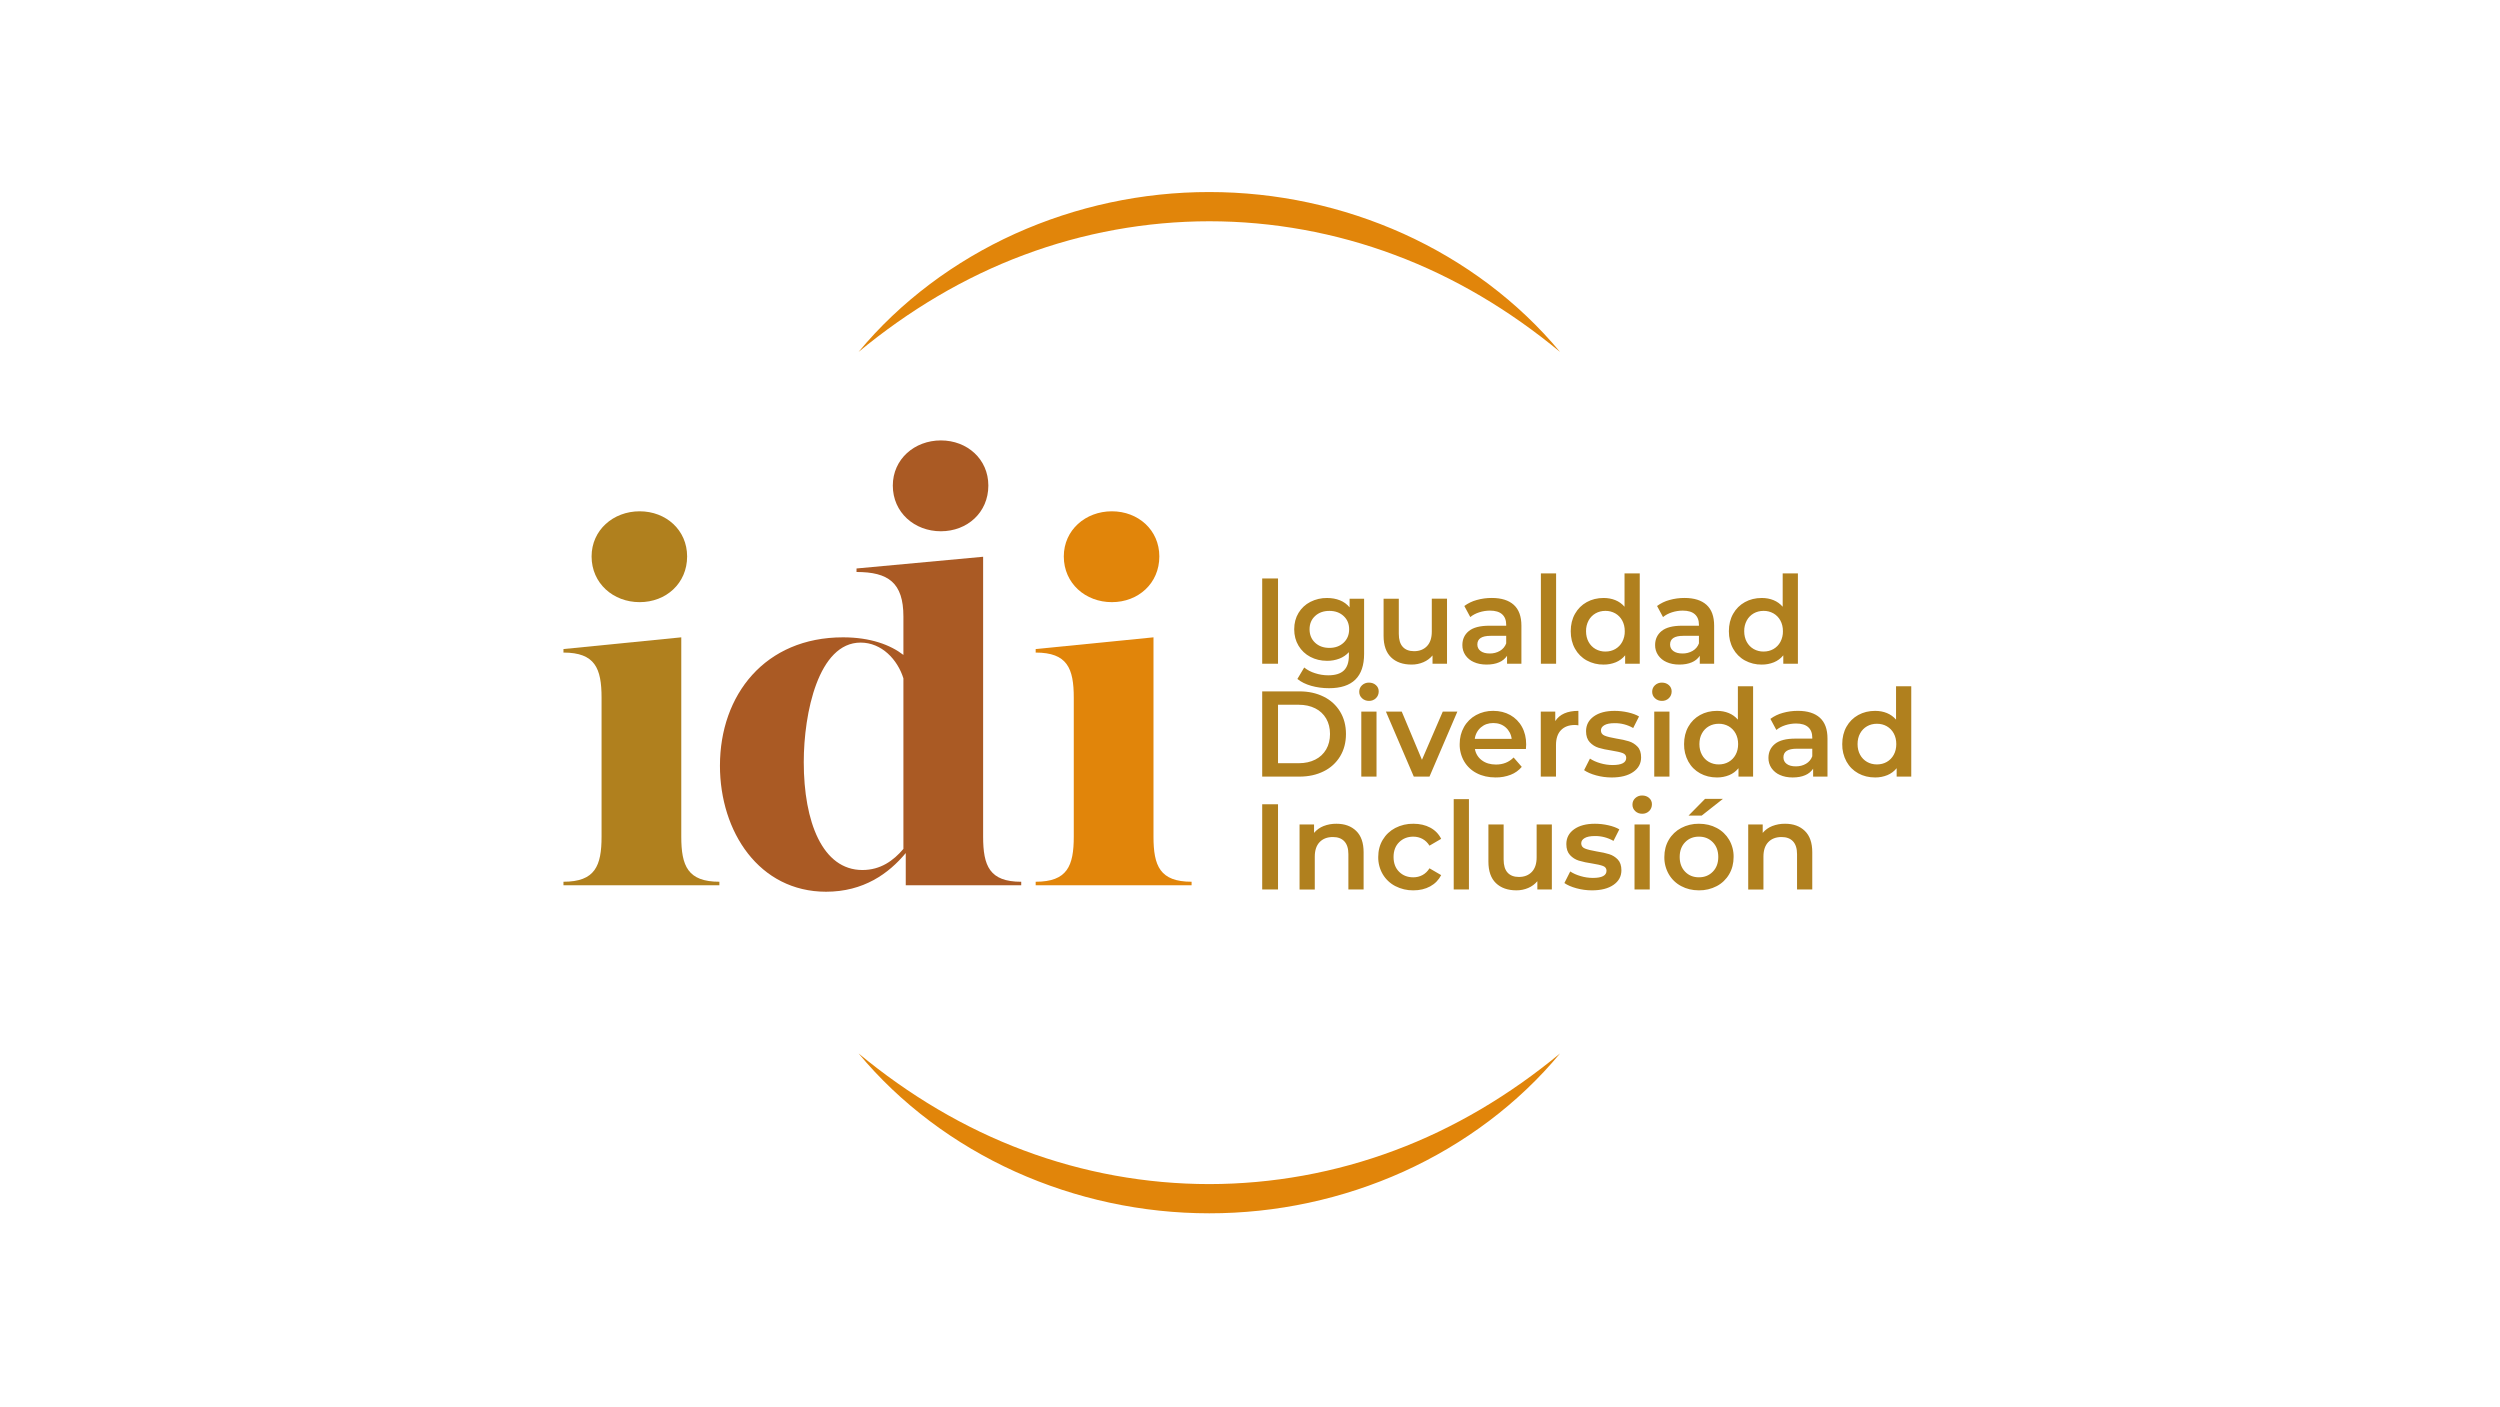
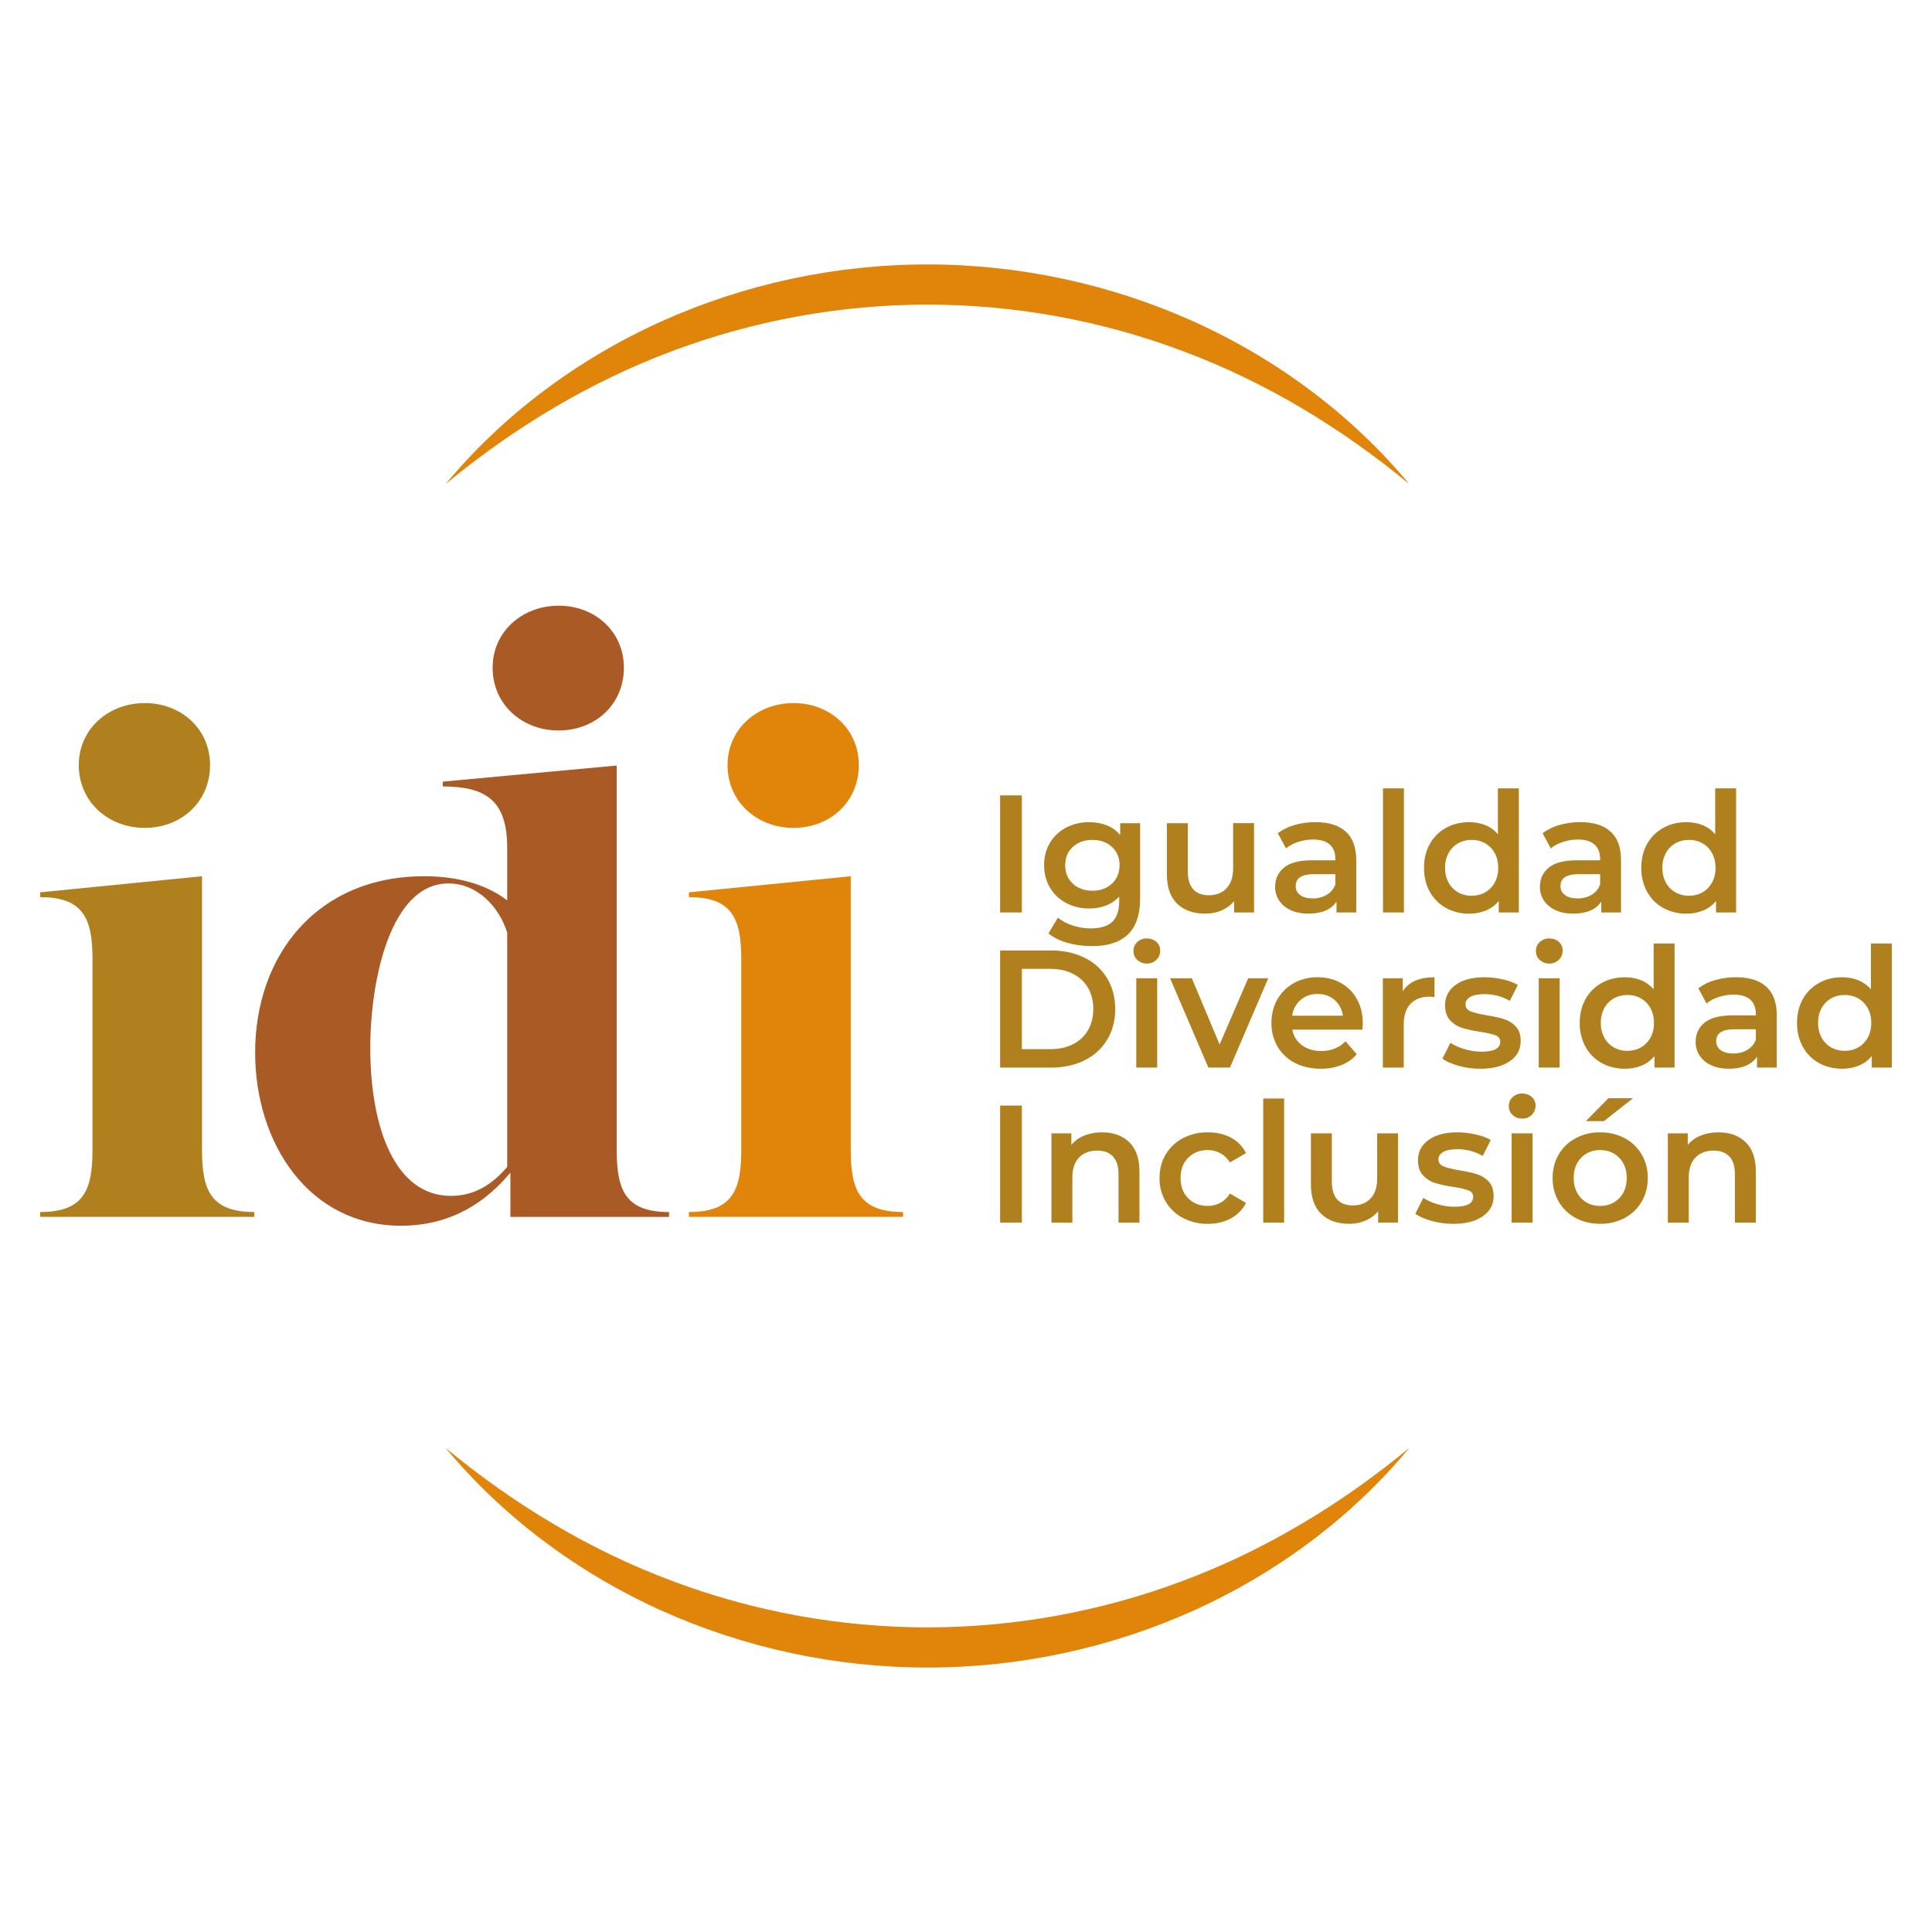
- <svg xmlns="http://www.w3.org/2000/svg" version="1.1" id="Layer_1" x="0" y="0" viewBox="0 0 1920 1080" xml:space="preserve">
-   <style>
+ <svg xmlns="http://www.w3.org/2000/svg" version="1.1" id="Layer_1" x="0" y="0" viewBox="0 0 1080 1080" xml:space="preserve" width="1080" height="1080">
+   <defs id="defs27" />
+   <style id="style2">
    .st0{fill:#b0801e}.st1{fill:#aa5a24}.st2{fill:#e1850a}
  </style>
-   <path class="st0" d="M432.74 677.18c24.31 0 29.26-12.15 29.26-34.66V535.83c0-22.51-4.95-34.66-29.26-34.66v-2.7l90.48-9v153.05c0 22.51 4.95 34.66 29.26 34.66v2.7H432.74v-2.7zm21.6-249.84c0-20.26 16.66-34.66 36.91-34.66 20.26 0 36.46 14.4 36.46 34.66 0 20.71-16.21 35.11-36.46 35.11-20.25.01-36.91-14.4-36.91-35.11z" />
-   <path class="st1" d="M552.92 588.05c0-54.47 34.66-98.58 94.53-98.58 21.16 0 36.46 5.85 46.37 13.51V473.5c0-26.11-11.71-34.21-36.01-34.21v-2.7l97.23-9v214.95c0 22.51 4.95 34.66 29.26 34.66v2.7h-88.68v-24.76c-13.06 15.76-32.41 29.71-61.22 29.71-51.31-.02-81.48-45.94-81.48-96.8zm140.9 63.92v-131c-4.5-14.4-16.66-27.46-32.86-27.46-32.41 0-43.67 54.02-43.67 91.83 0 45.92 14.4 82.83 45.02 82.83 13.96.01 23.86-7.2 31.51-16.2z" />
-   <path class="st2" d="M795.4 677.18c24.31 0 29.26-12.15 29.26-34.66V535.83c0-22.51-4.95-34.66-29.26-34.66v-2.7l90.48-9v153.05c0 22.51 4.95 34.66 29.26 34.66v2.7H795.4v-2.7zM817 427.34c0-20.26 16.66-34.66 36.91-34.66 20.26 0 36.46 14.4 36.46 34.66 0 20.71-16.21 35.11-36.46 35.11-20.25.01-36.91-14.4-36.91-35.11z" />
-   <path class="st0" d="M969.37 444.28h12.15v65.46h-12.15v-65.46zM1047.63 459.81v42.36c0 17.58-8.98 26.37-26.93 26.37-4.8 0-9.35-.61-13.65-1.82-4.3-1.22-7.85-2.98-10.66-5.28l5.24-8.79a24.97 24.97 0 008.27 4.35 32.47 32.47 0 0010.15 1.64c5.48 0 9.5-1.25 12.06-3.74 2.56-2.49 3.83-6.29 3.83-11.41v-2.62a19.3 19.3 0 01-7.3 4.96 25.76 25.76 0 01-9.44 1.68c-4.74 0-9.02-1.01-12.86-3.04a22.79 22.79 0 01-9.07-8.56c-2.21-3.68-3.32-7.88-3.32-12.62s1.11-8.93 3.32-12.58a22.55 22.55 0 019.07-8.46 27.48 27.48 0 0112.86-2.99c3.61 0 6.9.59 9.86 1.78a18.12 18.12 0 017.43 5.42v-6.64h11.14zm-15.75 33.8c2.84-2.65 4.26-6.09 4.26-10.33 0-4.18-1.42-7.58-4.26-10.19-2.84-2.62-6.47-3.93-10.89-3.93-4.49 0-8.15 1.31-10.99 3.93s-4.26 6.02-4.26 10.19c0 4.24 1.42 7.68 4.26 10.33 2.84 2.65 6.5 3.97 10.99 3.97 4.42 0 8.05-1.32 10.89-3.97zM1111.31 459.81v49.93h-11.13v-6.36a18.51 18.51 0 01-7.01 5.19 22.5 22.5 0 01-9.07 1.82c-6.67 0-11.92-1.85-15.76-5.56-3.83-3.71-5.75-9.21-5.75-16.5v-28.52h11.69v26.93c0 4.49 1.01 7.84 3.04 10.05 2.02 2.21 4.91 3.32 8.65 3.32 4.17 0 7.49-1.29 9.96-3.88 2.46-2.59 3.69-6.31 3.69-11.18V459.8h11.69zM1162.6 464.53c3.89 3.52 5.84 8.84 5.84 15.94v29.27h-11.03v-6.08a13.6 13.6 0 01-6.12 5c-2.65 1.15-5.85 1.73-9.58 1.73-3.74 0-7.01-.64-9.82-1.92a15.14 15.14 0 01-6.5-5.33 13.5 13.5 0 01-2.29-7.72c0-4.49 1.67-8.09 5-10.8 3.33-2.71 8.59-4.07 15.76-4.07h12.9v-.75c0-3.49-1.04-6.17-3.13-8.04-2.09-1.87-5.19-2.81-9.3-2.81-2.81 0-5.57.44-8.28 1.31-2.71.87-5 2.09-6.87 3.65l-4.58-8.51a28.5 28.5 0 019.45-4.58 42 42 0 0111.69-1.59c7.33.01 12.96 1.78 16.86 5.3zm-10.66 35.34a10.96 10.96 0 004.82-5.75v-5.8h-12.06c-6.73 0-10.1 2.21-10.1 6.64 0 2.12.84 3.8 2.53 5.05 1.68 1.25 4.02 1.87 7.01 1.87a15 15 0 007.8-2.01zM1183.4 440.36h11.69v69.38h-11.69v-69.38zM1259.33 440.36v69.38h-11.22v-6.45a18.05 18.05 0 01-7.15 5.33 24.26 24.26 0 01-9.4 1.78 26.3 26.3 0 01-12.95-3.18 22.82 22.82 0 01-9.02-9.02c-2.18-3.89-3.27-8.37-3.27-13.42 0-5.05 1.09-9.51 3.27-13.37 2.18-3.86 5.19-6.86 9.02-8.98s8.15-3.18 12.95-3.18c3.3 0 6.33.56 9.07 1.68a18.26 18.26 0 017.01 5.05v-25.62h11.69zm-18.8 58.11a13.9 13.9 0 005.33-5.47 16.72 16.72 0 001.96-8.23c0-3.12-.66-5.86-1.96-8.23a13.9 13.9 0 00-5.33-5.47 15.04 15.04 0 00-7.58-1.92c-2.81 0-5.33.64-7.58 1.92a13.9 13.9 0 00-5.33 5.47 16.72 16.72 0 00-1.96 8.23c0 3.12.66 5.86 1.96 8.23a13.9 13.9 0 005.33 5.47 15.04 15.04 0 007.58 1.92c2.82 0 5.34-.64 7.58-1.92zM1310.62 464.53c3.89 3.52 5.84 8.84 5.84 15.94v29.27h-11.03v-6.08a13.6 13.6 0 01-6.12 5c-2.65 1.15-5.85 1.73-9.58 1.73-3.74 0-7.01-.64-9.82-1.92a15.14 15.14 0 01-6.5-5.33 13.5 13.5 0 01-2.29-7.72c0-4.49 1.67-8.09 5-10.8 3.33-2.71 8.59-4.07 15.76-4.07h12.9v-.75c0-3.49-1.04-6.17-3.13-8.04-2.09-1.87-5.19-2.81-9.3-2.81-2.81 0-5.57.44-8.28 1.31-2.71.87-5 2.09-6.87 3.65l-4.58-8.51a28.5 28.5 0 019.45-4.58 42 42 0 0111.69-1.59c7.33.01 12.96 1.78 16.86 5.3zm-10.66 35.34a10.96 10.96 0 004.82-5.75v-5.8h-12.06c-6.73 0-10.1 2.21-10.1 6.64 0 2.12.84 3.8 2.53 5.05 1.68 1.25 4.02 1.87 7.01 1.87a15 15 0 007.8-2.01zM1380.79 440.36v69.38h-11.22v-6.45a18.05 18.05 0 01-7.15 5.33 24.26 24.26 0 01-9.4 1.78 26.3 26.3 0 01-12.95-3.18 22.82 22.82 0 01-9.02-9.02c-2.18-3.89-3.27-8.37-3.27-13.42 0-5.05 1.09-9.51 3.27-13.37 2.18-3.86 5.19-6.86 9.02-8.98s8.15-3.18 12.95-3.18c3.3 0 6.33.56 9.07 1.68a18.26 18.26 0 017.01 5.05v-25.62h11.69zM1362 498.47a13.9 13.9 0 005.33-5.47 16.72 16.72 0 001.96-8.23c0-3.12-.66-5.86-1.96-8.23a13.9 13.9 0 00-5.33-5.47 15.04 15.04 0 00-7.58-1.92c-2.81 0-5.33.64-7.58 1.92a13.9 13.9 0 00-5.33 5.47 16.72 16.72 0 00-1.96 8.23c0 3.12.66 5.86 1.96 8.23a13.9 13.9 0 005.33 5.47 15.04 15.04 0 007.58 1.92c2.81 0 5.33-.64 7.58-1.92zM969.37 530.98h28.61c6.98 0 13.18 1.36 18.61 4.07a30.06 30.06 0 0112.62 11.5c2.99 4.95 4.49 10.67 4.49 17.16 0 6.48-1.5 12.2-4.49 17.16a30.06 30.06 0 01-12.62 11.5c-5.42 2.71-11.63 4.07-18.61 4.07h-28.61v-65.46zm28.05 55.17c4.8 0 9.02-.92 12.67-2.76a19.77 19.77 0 008.42-7.86c1.96-3.4 2.94-7.34 2.94-11.83s-.98-8.43-2.94-11.83a19.77 19.77 0 00-8.42-7.86c-3.65-1.84-7.87-2.76-12.67-2.76h-15.9v44.88h15.9zM1046.04 536.26a6.58 6.58 0 01-2.15-5c0-1.99.72-3.66 2.15-5a7.5 7.5 0 015.33-2.01c2.12 0 3.89.64 5.33 1.92a6.2 6.2 0 012.15 4.82c0 2.06-.7 3.79-2.1 5.19a7.3 7.3 0 01-5.38 2.1 7.57 7.57 0 01-5.33-2.02zm-.56 10.24h11.69v49.93h-11.69V546.5zM1119.26 546.5l-21.41 49.93h-12.06l-21.41-49.93h12.16l15.52 37.03 15.99-37.03h11.21zM1171.9 575.21h-39.18a13.54 13.54 0 005.38 8.74c2.9 2.15 6.5 3.22 10.8 3.22 5.49 0 10.01-1.81 13.56-5.42l6.26 7.2a21.02 21.02 0 01-8.51 6.07 31 31 0 01-11.59 2.06c-5.49 0-10.32-1.09-14.5-3.27a23.55 23.55 0 01-9.68-9.12 25.7 25.7 0 01-3.41-13.23c0-4.86 1.11-9.24 3.32-13.14a23.52 23.52 0 019.21-9.11 26.9 26.9 0 0113.28-3.27c4.86 0 9.21 1.08 13.05 3.22a22.97 22.97 0 018.98 9.07c2.15 3.9 3.23 8.4 3.23 13.51-.01.82-.07 1.97-.2 3.47zm-34.55-16.6a13.94 13.94 0 00-4.72 8.84h28.33a13.81 13.81 0 00-4.58-8.79c-2.56-2.24-5.74-3.37-9.54-3.37-3.74 0-6.9 1.11-9.49 3.32zM1212.2 545.94v11.13c-1-.19-1.9-.28-2.71-.28-4.55 0-8.1 1.33-10.66 3.97-2.56 2.65-3.83 6.47-3.83 11.46v24.22h-11.69V546.5h11.13v7.29c3.36-5.24 9.28-7.85 17.76-7.85zM1225.85 595.5c-3.87-1.06-6.95-2.4-9.26-4.02l4.49-8.89c2.24 1.5 4.94 2.7 8.09 3.6a33.4 33.4 0 009.3 1.36c6.98 0 10.47-1.84 10.47-5.52 0-1.74-.89-2.96-2.66-3.64-1.78-.69-4.63-1.34-8.56-1.96-4.11-.62-7.47-1.34-10.05-2.15s-4.83-2.23-6.73-4.25c-1.9-2.03-2.85-4.85-2.85-8.46 0-4.74 1.98-8.53 5.94-11.37 3.96-2.84 9.3-4.25 16.04-4.25 3.43 0 6.86.39 10.29 1.17 3.43.78 6.23 1.82 8.42 3.13l-4.49 8.88a27.73 27.73 0 00-14.31-3.74c-3.43 0-6.03.51-7.81 1.54-1.78 1.03-2.66 2.39-2.66 4.07 0 1.87.95 3.2 2.85 3.98 1.9.78 4.85 1.52 8.84 2.2 3.99.62 7.26 1.34 9.82 2.15 2.56.81 4.75 2.18 6.59 4.11 1.84 1.93 2.76 4.68 2.76 8.23 0 4.68-2.03 8.42-6.08 11.22-4.05 2.81-9.57 4.21-16.55 4.21a45.2 45.2 0 01-11.89-1.6zM1271.02 536.26a6.58 6.58 0 01-2.15-5c0-1.99.72-3.66 2.15-5a7.5 7.5 0 015.33-2.01c2.12 0 3.89.64 5.33 1.92a6.2 6.2 0 012.15 4.82c0 2.06-.7 3.79-2.1 5.19a7.3 7.3 0 01-5.38 2.1 7.55 7.55 0 01-5.33-2.02zm-.56 10.24h11.69v49.93h-11.69V546.5zM1346.38 527.05v69.38h-11.22v-6.45a18.05 18.05 0 01-7.15 5.33 24.26 24.26 0 01-9.4 1.78c-4.8 0-9.12-1.06-12.95-3.18s-6.84-5.12-9.02-9.02a27.03 27.03 0 01-3.27-13.42c0-5.05 1.09-9.5 3.27-13.37 2.18-3.86 5.19-6.85 9.02-8.97s8.15-3.18 12.95-3.18c3.3 0 6.33.56 9.07 1.68a18.36 18.36 0 017.01 5.05v-25.62h11.69zm-18.79 58.11a13.9 13.9 0 005.33-5.47c1.31-2.37 1.96-5.11 1.96-8.23s-.66-5.86-1.96-8.23a13.9 13.9 0 00-5.33-5.47 15.03 15.03 0 00-7.58-1.91c-2.81 0-5.33.64-7.58 1.91a13.9 13.9 0 00-5.33 5.47c-1.31 2.37-1.96 5.11-1.96 8.23s.66 5.86 1.96 8.23a13.9 13.9 0 005.33 5.47 15.04 15.04 0 007.58 1.92c2.81 0 5.33-.64 7.58-1.92zM1397.67 551.22c3.89 3.53 5.84 8.84 5.84 15.94v29.27h-11.03v-6.07a13.6 13.6 0 01-6.12 5c-2.65 1.15-5.85 1.73-9.58 1.73-3.74 0-7.01-.64-9.82-1.92a15.14 15.14 0 01-6.5-5.33 13.5 13.5 0 01-2.29-7.72c0-4.49 1.67-8.09 5-10.8 3.33-2.71 8.59-4.07 15.76-4.07h12.9v-.75c0-3.49-1.04-6.17-3.13-8.04-2.09-1.87-5.19-2.81-9.3-2.81-2.81 0-5.57.44-8.28 1.31-2.71.87-5 2.09-6.87 3.65l-4.58-8.51a28.3 28.3 0 019.45-4.58 42 42 0 0111.69-1.59c7.34.01 12.97 1.77 16.86 5.29zm-10.66 35.35a10.92 10.92 0 004.82-5.75v-5.8h-12.06c-6.73 0-10.1 2.21-10.1 6.63 0 2.12.84 3.8 2.53 5.05 1.68 1.25 4.02 1.87 7.01 1.87 2.93.01 5.53-.66 7.8-2zM1467.85 527.05v69.38h-11.22v-6.45a18.05 18.05 0 01-7.15 5.33 24.26 24.26 0 01-9.4 1.78c-4.8 0-9.12-1.06-12.95-3.18s-6.84-5.12-9.02-9.02a27.03 27.03 0 01-3.27-13.42c0-5.05 1.09-9.5 3.27-13.37 2.18-3.86 5.19-6.85 9.02-8.97s8.15-3.18 12.95-3.18c3.3 0 6.33.56 9.07 1.68a18.36 18.36 0 017.01 5.05v-25.62h11.69zm-18.79 58.11a13.9 13.9 0 005.33-5.47c1.31-2.37 1.96-5.11 1.96-8.23s-.66-5.86-1.96-8.23a13.9 13.9 0 00-5.33-5.47c-2.25-1.28-4.77-1.91-7.58-1.91s-5.33.64-7.58 1.91a13.9 13.9 0 00-5.33 5.47c-1.31 2.37-1.96 5.11-1.96 8.23s.66 5.86 1.96 8.23a13.9 13.9 0 005.33 5.47c2.25 1.28 4.77 1.92 7.58 1.92s5.33-.64 7.58-1.92zM969.37 617.67h12.15v65.45h-12.15v-65.45zM1041.55 638.15c3.8 3.68 5.7 9.13 5.7 16.37v28.61h-11.69v-27.11c0-4.36-1.03-7.65-3.09-9.86-2.06-2.21-4.99-3.32-8.79-3.32-4.3 0-7.7 1.3-10.19 3.88-2.49 2.59-3.74 6.31-3.74 11.18v25.24h-11.69v-49.93h11.13v6.45a18.27 18.27 0 017.29-5.24 26.32 26.32 0 019.91-1.78c6.31-.01 11.36 1.83 15.16 5.51zM1071.57 680.51a24.05 24.05 0 01-9.63-9.12 25.44 25.44 0 01-3.46-13.23c0-4.92 1.15-9.32 3.46-13.18a24.2 24.2 0 019.58-9.07 29.2 29.2 0 0113.98-3.27c4.92 0 9.24 1 12.95 2.99 3.71 2 6.5 4.86 8.37 8.6l-8.98 5.24c-1.43-2.3-3.22-4.03-5.38-5.19s-4.51-1.73-7.06-1.73c-4.36 0-7.98 1.42-10.85 4.25-2.87 2.84-4.3 6.63-4.3 11.36 0 4.74 1.42 8.53 4.26 11.36 2.84 2.84 6.47 4.26 10.89 4.26 2.56 0 4.91-.57 7.06-1.73s3.94-2.88 5.38-5.19l8.98 5.24c-1.93 3.74-4.75 6.63-8.46 8.65s-7.99 3.04-12.86 3.04a29.38 29.38 0 01-13.93-3.28zM1116.45 613.74h11.69v69.38h-11.69v-69.38zM1191.82 633.19v49.93h-11.13v-6.36a18.51 18.51 0 01-7.01 5.19 22.51 22.51 0 01-9.07 1.83c-6.67 0-11.92-1.86-15.76-5.56-3.83-3.71-5.75-9.21-5.75-16.5V633.2h11.69v26.93c0 4.49 1.01 7.84 3.04 10.05 2.02 2.21 4.91 3.32 8.65 3.32 4.17 0 7.49-1.29 9.96-3.88s3.7-6.31 3.7-11.18v-25.25h11.68zM1210.71 682.19c-3.87-1.06-6.95-2.4-9.26-4.02l4.49-8.89c2.24 1.5 4.94 2.7 8.09 3.6a33.4 33.4 0 009.3 1.36c6.98 0 10.47-1.84 10.47-5.52 0-1.74-.89-2.96-2.66-3.64s-4.63-1.34-8.56-1.96a68.91 68.91 0 01-10.05-2.15 15.44 15.44 0 01-6.73-4.25c-1.9-2.03-2.85-4.85-2.85-8.46 0-4.74 1.98-8.53 5.94-11.37 3.96-2.84 9.3-4.25 16.04-4.25 3.43 0 6.86.39 10.29 1.17 3.43.78 6.23 1.82 8.42 3.13l-4.49 8.88a27.72 27.72 0 00-14.3-3.74c-3.43 0-6.03.51-7.81 1.54-1.78 1.03-2.66 2.39-2.66 4.07 0 1.87.95 3.2 2.85 3.98 1.9.78 4.85 1.52 8.84 2.2 3.99.62 7.26 1.34 9.82 2.15 2.56.81 4.75 2.18 6.59 4.11 1.84 1.93 2.76 4.68 2.76 8.23 0 4.68-2.03 8.42-6.08 11.22-4.05 2.81-9.57 4.21-16.55 4.21a45.11 45.11 0 01-11.9-1.6zM1255.87 622.95a6.58 6.58 0 01-2.15-5c0-1.99.72-3.66 2.15-5a7.5 7.5 0 015.33-2.01c2.12 0 3.89.64 5.33 1.91a6.2 6.2 0 012.15 4.82c0 2.06-.7 3.79-2.1 5.19a7.3 7.3 0 01-5.38 2.1c-2.12 0-3.9-.66-5.33-2.01zm-.56 10.24H1267v49.93h-11.69v-49.93zM1291.12 680.51a23.8 23.8 0 01-9.49-9.12 25.7 25.7 0 01-3.41-13.23c0-4.92 1.14-9.32 3.41-13.18a23.95 23.95 0 019.49-9.07 28.33 28.33 0 0113.65-3.27c5.11 0 9.69 1.09 13.74 3.27a23.95 23.95 0 019.49 9.07 25.43 25.43 0 013.41 13.18c0 4.93-1.14 9.34-3.41 13.23a23.8 23.8 0 01-9.49 9.12 28.52 28.52 0 01-13.74 3.27c-5.04 0-9.6-1.09-13.65-3.27zm24.31-11.04c2.81-2.87 4.21-6.64 4.21-11.32 0-4.68-1.4-8.45-4.21-11.31-2.81-2.87-6.36-4.3-10.66-4.3s-7.84 1.43-10.61 4.3c-2.77 2.86-4.16 6.63-4.16 11.31 0 4.68 1.39 8.45 4.16 11.32 2.77 2.87 6.31 4.3 10.61 4.3s7.86-1.43 10.66-4.3zm-5.98-55.92h13.74l-16.27 12.81h-10.1l12.63-12.81zM1386.12 638.15c3.8 3.68 5.7 9.13 5.7 16.37v28.61h-11.69v-27.11c0-4.36-1.03-7.65-3.09-9.86-2.06-2.21-4.99-3.32-8.79-3.32-4.3 0-7.7 1.3-10.19 3.88-2.49 2.59-3.74 6.31-3.74 11.18v25.24h-11.69v-49.93h11.13v6.45a18.27 18.27 0 017.29-5.24 26.32 26.32 0 019.91-1.78c6.31-.01 11.36 1.83 15.16 5.51z" />
-   <g>
-     <path class="st1" d="M685.68 372.9c0-20.26 16.66-34.66 36.91-34.66 20.26 0 36.46 14.4 36.46 34.66 0 20.71-16.21 35.11-36.46 35.11-20.26 0-36.91-14.4-36.91-35.11z" />
-   </g>
-   <g>
-     <path class="st2" d="M659.38 809.03c38.55 31.93 81.22 57.47 126.93 74.49a406.06 406.06 0 00142.44 25.86c48.41-.04 96.8-8.77 142.43-25.89 45.71-17.03 88.37-42.55 126.94-74.46-31.98 38.6-73.7 69.73-120.2 90.77a362.46 362.46 0 01-149.18 32.02 363.04 363.04 0 01-149.16-32.05c-46.48-21.04-88.2-52.17-120.2-90.74z" />
-   </g>
-   <g>
-     <path class="st2" d="M1198.12 270.29c-38.55-31.93-81.22-57.47-126.93-74.49a406.3 406.3 0 00-142.44-25.87c-48.41.04-96.8 8.77-142.43 25.89-45.71 17.03-88.37 42.55-126.94 74.46 31.98-38.6 73.7-69.73 120.2-90.77a362.46 362.46 0 01149.18-32.02 363.04 363.04 0 01149.16 32.05c46.49 21.05 88.2 52.17 120.2 90.75z" />
+   <g id="g41" transform="translate(-410.295,0.345)">
+     <path class="st0" d="m 432.74,677.18 c 24.31,0 29.26,-12.15 29.26,-34.66 V 535.83 c 0,-22.51 -4.95,-34.66 -29.26,-34.66 v -2.7 l 90.48,-9 v 153.05 c 0,22.51 4.95,34.66 29.26,34.66 v 2.7 H 432.74 Z m 21.6,-249.84 c 0,-20.26 16.66,-34.66 36.91,-34.66 20.26,0 36.46,14.4 36.46,34.66 0,20.71 -16.21,35.11 -36.46,35.11 -20.25,0.01 -36.91,-14.4 -36.91,-35.11 z" id="path4" />
+     <path class="st1" d="m 552.92,588.05 c 0,-54.47 34.66,-98.58 94.53,-98.58 21.16,0 36.46,5.85 46.37,13.51 V 473.5 c 0,-26.11 -11.71,-34.21 -36.01,-34.21 v -2.7 l 97.23,-9 v 214.95 c 0,22.51 4.95,34.66 29.26,34.66 v 2.7 h -88.68 v -24.76 c -13.06,15.76 -32.41,29.71 -61.22,29.71 -51.31,-0.02 -81.48,-45.94 -81.48,-96.8 z m 140.9,63.92 v -131 c -4.5,-14.4 -16.66,-27.46 -32.86,-27.46 -32.41,0 -43.67,54.02 -43.67,91.83 0,45.92 14.4,82.83 45.02,82.83 13.96,0.01 23.86,-7.2 31.51,-16.2 z" id="path6" />
+     <path class="st2" d="m 795.4,677.18 c 24.31,0 29.26,-12.15 29.26,-34.66 V 535.83 c 0,-22.51 -4.95,-34.66 -29.26,-34.66 v -2.7 l 90.48,-9 v 153.05 c 0,22.51 4.95,34.66 29.26,34.66 v 2.7 H 795.4 Z M 817,427.34 c 0,-20.26 16.66,-34.66 36.91,-34.66 20.26,0 36.46,14.4 36.46,34.66 0,20.71 -16.21,35.11 -36.46,35.11 C 833.66,462.46 817,448.05 817,427.34 Z" id="path8" />
+     <path class="st0" d="m 969.37,444.28 h 12.15 v 65.46 h -12.15 z m 78.26,15.53 v 42.36 c 0,17.58 -8.98,26.37 -26.93,26.37 -4.8,0 -9.35,-0.61 -13.65,-1.82 -4.3,-1.22 -7.85,-2.98 -10.66,-5.28 l 5.24,-8.79 a 24.97,24.97 0 0 0 8.27,4.35 32.47,32.47 0 0 0 10.15,1.64 c 5.48,0 9.5,-1.25 12.06,-3.74 2.56,-2.49 3.83,-6.29 3.83,-11.41 v -2.62 a 19.3,19.3 0 0 1 -7.3,4.96 25.76,25.76 0 0 1 -9.44,1.68 c -4.74,0 -9.02,-1.01 -12.86,-3.04 a 22.79,22.79 0 0 1 -9.07,-8.56 c -2.21,-3.68 -3.32,-7.88 -3.32,-12.62 0,-4.74 1.11,-8.93 3.32,-12.58 a 22.55,22.55 0 0 1 9.07,-8.46 27.48,27.48 0 0 1 12.86,-2.99 c 3.61,0 6.9,0.59 9.86,1.78 a 18.12,18.12 0 0 1 7.43,5.42 v -6.64 h 11.14 z m -15.75,33.8 c 2.84,-2.65 4.26,-6.09 4.26,-10.33 0,-4.18 -1.42,-7.58 -4.26,-10.19 -2.84,-2.62 -6.47,-3.93 -10.89,-3.93 -4.49,0 -8.15,1.31 -10.99,3.93 -2.84,2.62 -4.26,6.02 -4.26,10.19 0,4.24 1.42,7.68 4.26,10.33 2.84,2.65 6.5,3.97 10.99,3.97 4.42,0 8.05,-1.32 10.89,-3.97 z m 79.43,-33.8 v 49.93 h -11.13 v -6.36 a 18.51,18.51 0 0 1 -7.01,5.19 22.5,22.5 0 0 1 -9.07,1.82 c -6.67,0 -11.92,-1.85 -15.76,-5.56 -3.83,-3.71 -5.75,-9.21 -5.75,-16.5 v -28.52 h 11.69 v 26.93 c 0,4.49 1.01,7.84 3.04,10.05 2.02,2.21 4.91,3.32 8.65,3.32 4.17,0 7.49,-1.29 9.96,-3.88 2.46,-2.59 3.69,-6.31 3.69,-11.18 V 459.8 h 11.69 z m 51.29,4.72 c 3.89,3.52 5.84,8.84 5.84,15.94 v 29.27 h -11.03 v -6.08 a 13.6,13.6 0 0 1 -6.12,5 c -2.65,1.15 -5.85,1.73 -9.58,1.73 -3.74,0 -7.01,-0.64 -9.82,-1.92 a 15.14,15.14 0 0 1 -6.5,-5.33 13.5,13.5 0 0 1 -2.29,-7.72 c 0,-4.49 1.67,-8.09 5,-10.8 3.33,-2.71 8.59,-4.07 15.76,-4.07 h 12.9 v -0.75 c 0,-3.49 -1.04,-6.17 -3.13,-8.04 -2.09,-1.87 -5.19,-2.81 -9.3,-2.81 -2.81,0 -5.57,0.44 -8.28,1.31 -2.71,0.87 -5,2.09 -6.87,3.65 l -4.58,-8.51 a 28.5,28.5 0 0 1 9.45,-4.58 42,42 0 0 1 11.69,-1.59 c 7.33,0.01 12.96,1.78 16.86,5.3 z m -10.66,35.34 a 10.96,10.96 0 0 0 4.82,-5.75 v -5.8 h -12.06 c -6.73,0 -10.1,2.21 -10.1,6.64 0,2.12 0.84,3.8 2.53,5.05 1.68,1.25 4.02,1.87 7.01,1.87 a 15,15 0 0 0 7.8,-2.01 z m 31.46,-59.51 h 11.69 v 69.38 h -11.69 z m 75.93,0 v 69.38 h -11.22 v -6.45 a 18.05,18.05 0 0 1 -7.15,5.33 24.26,24.26 0 0 1 -9.4,1.78 26.3,26.3 0 0 1 -12.95,-3.18 22.82,22.82 0 0 1 -9.02,-9.02 c -2.18,-3.89 -3.27,-8.37 -3.27,-13.42 0,-5.05 1.09,-9.51 3.27,-13.37 2.18,-3.86 5.19,-6.86 9.02,-8.98 3.83,-2.12 8.15,-3.18 12.95,-3.18 3.3,0 6.33,0.56 9.07,1.68 a 18.26,18.26 0 0 1 7.01,5.05 v -25.62 z m -18.8,58.11 a 13.9,13.9 0 0 0 5.33,-5.47 16.72,16.72 0 0 0 1.96,-8.23 c 0,-3.12 -0.66,-5.86 -1.96,-8.23 a 13.9,13.9 0 0 0 -5.33,-5.47 15.04,15.04 0 0 0 -7.58,-1.92 c -2.81,0 -5.33,0.64 -7.58,1.92 a 13.9,13.9 0 0 0 -5.33,5.47 16.72,16.72 0 0 0 -1.96,8.23 c 0,3.12 0.66,5.86 1.96,8.23 a 13.9,13.9 0 0 0 5.33,5.47 15.04,15.04 0 0 0 7.58,1.92 c 2.82,0 5.34,-0.64 7.58,-1.92 z m 70.09,-33.94 c 3.89,3.52 5.84,8.84 5.84,15.94 v 29.27 h -11.03 v -6.08 a 13.6,13.6 0 0 1 -6.12,5 c -2.65,1.15 -5.85,1.73 -9.58,1.73 -3.74,0 -7.01,-0.64 -9.82,-1.92 a 15.14,15.14 0 0 1 -6.5,-5.33 13.5,13.5 0 0 1 -2.29,-7.72 c 0,-4.49 1.67,-8.09 5,-10.8 3.33,-2.71 8.59,-4.07 15.76,-4.07 h 12.9 v -0.75 c 0,-3.49 -1.04,-6.17 -3.13,-8.04 -2.09,-1.87 -5.19,-2.81 -9.3,-2.81 -2.81,0 -5.57,0.44 -8.28,1.31 -2.71,0.87 -5,2.09 -6.87,3.65 l -4.58,-8.51 a 28.5,28.5 0 0 1 9.45,-4.58 42,42 0 0 1 11.69,-1.59 c 7.33,0.01 12.96,1.78 16.86,5.3 z m -10.66,35.34 a 10.96,10.96 0 0 0 4.82,-5.75 v -5.8 h -12.06 c -6.73,0 -10.1,2.21 -10.1,6.64 0,2.12 0.84,3.8 2.53,5.05 1.68,1.25 4.02,1.87 7.01,1.87 a 15,15 0 0 0 7.8,-2.01 z m 80.83,-59.51 v 69.38 h -11.22 v -6.45 a 18.05,18.05 0 0 1 -7.15,5.33 24.26,24.26 0 0 1 -9.4,1.78 26.3,26.3 0 0 1 -12.95,-3.18 22.82,22.82 0 0 1 -9.02,-9.02 c -2.18,-3.89 -3.27,-8.37 -3.27,-13.42 0,-5.05 1.09,-9.51 3.27,-13.37 2.18,-3.86 5.19,-6.86 9.02,-8.98 3.83,-2.12 8.15,-3.18 12.95,-3.18 3.3,0 6.33,0.56 9.07,1.68 a 18.26,18.26 0 0 1 7.01,5.05 V 440.36 Z M 1362,498.47 a 13.9,13.9 0 0 0 5.33,-5.47 16.72,16.72 0 0 0 1.96,-8.23 c 0,-3.12 -0.66,-5.86 -1.96,-8.23 a 13.9,13.9 0 0 0 -5.33,-5.47 15.04,15.04 0 0 0 -7.58,-1.92 c -2.81,0 -5.33,0.64 -7.58,1.92 a 13.9,13.9 0 0 0 -5.33,5.47 16.72,16.72 0 0 0 -1.96,8.23 c 0,3.12 0.66,5.86 1.96,8.23 a 13.9,13.9 0 0 0 5.33,5.47 15.04,15.04 0 0 0 7.58,1.92 c 2.81,0 5.33,-0.64 7.58,-1.92 z m -392.63,32.51 h 28.61 c 6.98,0 13.18,1.36 18.61,4.07 a 30.06,30.06 0 0 1 12.62,11.5 c 2.99,4.95 4.49,10.67 4.49,17.16 0,6.48 -1.5,12.2 -4.49,17.16 a 30.06,30.06 0 0 1 -12.62,11.5 c -5.42,2.71 -11.63,4.07 -18.61,4.07 h -28.61 z m 28.05,55.17 c 4.8,0 9.02,-0.92 12.67,-2.76 a 19.77,19.77 0 0 0 8.42,-7.86 c 1.96,-3.4 2.94,-7.34 2.94,-11.83 0,-4.49 -0.98,-8.43 -2.94,-11.83 a 19.77,19.77 0 0 0 -8.42,-7.86 c -3.65,-1.84 -7.87,-2.76 -12.67,-2.76 h -15.9 v 44.88 h 15.9 z m 48.62,-49.89 a 6.58,6.58 0 0 1 -2.15,-5 c 0,-1.99 0.72,-3.66 2.15,-5 a 7.5,7.5 0 0 1 5.33,-2.01 c 2.12,0 3.89,0.64 5.33,1.92 a 6.2,6.2 0 0 1 2.15,4.82 c 0,2.06 -0.7,3.79 -2.1,5.19 a 7.3,7.3 0 0 1 -5.38,2.1 7.57,7.57 0 0 1 -5.33,-2.02 z m -0.56,10.24 h 11.69 v 49.93 h -11.69 z m 73.78,0 -21.41,49.93 h -12.06 l -21.41,-49.93 h 12.16 l 15.52,37.03 15.99,-37.03 z m 52.64,28.71 h -39.18 a 13.54,13.54 0 0 0 5.38,8.74 c 2.9,2.15 6.5,3.22 10.8,3.22 5.49,0 10.01,-1.81 13.56,-5.42 l 6.26,7.2 a 21.02,21.02 0 0 1 -8.51,6.07 31,31 0 0 1 -11.59,2.06 c -5.49,0 -10.32,-1.09 -14.5,-3.27 a 23.55,23.55 0 0 1 -9.68,-9.12 25.7,25.7 0 0 1 -3.41,-13.23 c 0,-4.86 1.11,-9.24 3.32,-13.14 a 23.52,23.52 0 0 1 9.21,-9.11 26.9,26.9 0 0 1 13.28,-3.27 c 4.86,0 9.21,1.08 13.05,3.22 a 22.97,22.97 0 0 1 8.98,9.07 c 2.15,3.9 3.23,8.4 3.23,13.51 -0.01,0.82 -0.07,1.97 -0.2,3.47 z m -34.55,-16.6 a 13.94,13.94 0 0 0 -4.72,8.84 h 28.33 a 13.81,13.81 0 0 0 -4.58,-8.79 c -2.56,-2.24 -5.74,-3.37 -9.54,-3.37 -3.74,0 -6.9,1.11 -9.49,3.32 z m 74.85,-12.67 v 11.13 c -1,-0.19 -1.9,-0.28 -2.71,-0.28 -4.55,0 -8.1,1.33 -10.66,3.97 -2.56,2.65 -3.83,6.47 -3.83,11.46 v 24.22 h -11.69 V 546.5 h 11.13 v 7.29 c 3.36,-5.24 9.28,-7.85 17.76,-7.85 z m 13.65,49.56 c -3.87,-1.06 -6.95,-2.4 -9.26,-4.02 l 4.49,-8.89 c 2.24,1.5 4.94,2.7 8.09,3.6 a 33.4,33.4 0 0 0 9.3,1.36 c 6.98,0 10.47,-1.84 10.47,-5.52 0,-1.74 -0.89,-2.96 -2.66,-3.64 -1.78,-0.69 -4.63,-1.34 -8.56,-1.96 -4.11,-0.62 -7.47,-1.34 -10.05,-2.15 -2.58,-0.81 -4.83,-2.23 -6.73,-4.25 -1.9,-2.03 -2.85,-4.85 -2.85,-8.46 0,-4.74 1.98,-8.53 5.94,-11.37 3.96,-2.84 9.3,-4.25 16.04,-4.25 3.43,0 6.86,0.39 10.29,1.17 3.43,0.78 6.23,1.82 8.42,3.13 l -4.49,8.88 a 27.73,27.73 0 0 0 -14.31,-3.74 c -3.43,0 -6.03,0.51 -7.81,1.54 -1.78,1.03 -2.66,2.39 -2.66,4.07 0,1.87 0.95,3.2 2.85,3.98 1.9,0.78 4.85,1.52 8.84,2.2 3.99,0.62 7.26,1.34 9.82,2.15 2.56,0.81 4.75,2.18 6.59,4.11 1.84,1.93 2.76,4.68 2.76,8.23 0,4.68 -2.03,8.42 -6.08,11.22 -4.05,2.81 -9.57,4.21 -16.55,4.21 a 45.2,45.2 0 0 1 -11.89,-1.6 z m 45.17,-59.24 a 6.58,6.58 0 0 1 -2.15,-5 c 0,-1.99 0.72,-3.66 2.15,-5 a 7.5,7.5 0 0 1 5.33,-2.01 c 2.12,0 3.89,0.64 5.33,1.92 a 6.2,6.2 0 0 1 2.15,4.82 c 0,2.06 -0.7,3.79 -2.1,5.19 a 7.3,7.3 0 0 1 -5.38,2.1 7.55,7.55 0 0 1 -5.33,-2.02 z m -0.56,10.24 h 11.69 v 49.93 h -11.69 z m 75.92,-19.45 v 69.38 h -11.22 v -6.45 a 18.05,18.05 0 0 1 -7.15,5.33 24.26,24.26 0 0 1 -9.4,1.78 c -4.8,0 -9.12,-1.06 -12.95,-3.18 -3.83,-2.12 -6.84,-5.12 -9.02,-9.02 a 27.03,27.03 0 0 1 -3.27,-13.42 c 0,-5.05 1.09,-9.5 3.27,-13.37 2.18,-3.86 5.19,-6.85 9.02,-8.97 3.83,-2.12 8.15,-3.18 12.95,-3.18 3.3,0 6.33,0.56 9.07,1.68 a 18.36,18.36 0 0 1 7.01,5.05 v -25.62 h 11.69 z m -18.79,58.11 a 13.9,13.9 0 0 0 5.33,-5.47 c 1.31,-2.37 1.96,-5.11 1.96,-8.23 0,-3.12 -0.66,-5.86 -1.96,-8.23 a 13.9,13.9 0 0 0 -5.33,-5.47 15.03,15.03 0 0 0 -7.58,-1.91 c -2.81,0 -5.33,0.64 -7.58,1.91 a 13.9,13.9 0 0 0 -5.33,5.47 c -1.31,2.37 -1.96,5.11 -1.96,8.23 0,3.12 0.66,5.86 1.96,8.23 a 13.9,13.9 0 0 0 5.33,5.47 15.04,15.04 0 0 0 7.58,1.92 c 2.81,0 5.33,-0.64 7.58,-1.92 z m 70.08,-33.94 c 3.89,3.53 5.84,8.84 5.84,15.94 v 29.27 h -11.03 v -6.07 a 13.6,13.6 0 0 1 -6.12,5 c -2.65,1.15 -5.85,1.73 -9.58,1.73 -3.74,0 -7.01,-0.64 -9.82,-1.92 a 15.14,15.14 0 0 1 -6.5,-5.33 13.5,13.5 0 0 1 -2.29,-7.72 c 0,-4.49 1.67,-8.09 5,-10.8 3.33,-2.71 8.59,-4.07 15.76,-4.07 h 12.9 v -0.75 c 0,-3.49 -1.04,-6.17 -3.13,-8.04 -2.09,-1.87 -5.19,-2.81 -9.3,-2.81 -2.81,0 -5.57,0.44 -8.28,1.31 -2.71,0.87 -5,2.09 -6.87,3.65 l -4.58,-8.51 a 28.3,28.3 0 0 1 9.45,-4.58 42,42 0 0 1 11.69,-1.59 c 7.34,0.01 12.97,1.77 16.86,5.29 z m -10.66,35.35 a 10.92,10.92 0 0 0 4.82,-5.75 v -5.8 h -12.06 c -6.73,0 -10.1,2.21 -10.1,6.63 0,2.12 0.84,3.8 2.53,5.05 1.68,1.25 4.02,1.87 7.01,1.87 2.93,0.01 5.53,-0.66 7.8,-2 z m 80.84,-59.52 v 69.38 h -11.22 v -6.45 a 18.05,18.05 0 0 1 -7.15,5.33 24.26,24.26 0 0 1 -9.4,1.78 c -4.8,0 -9.12,-1.06 -12.95,-3.18 -3.83,-2.12 -6.84,-5.12 -9.02,-9.02 a 27.03,27.03 0 0 1 -3.27,-13.42 c 0,-5.05 1.09,-9.5 3.27,-13.37 2.18,-3.86 5.19,-6.85 9.02,-8.97 3.83,-2.12 8.15,-3.18 12.95,-3.18 3.3,0 6.33,0.56 9.07,1.68 a 18.36,18.36 0 0 1 7.01,5.05 v -25.62 h 11.69 z m -18.79,58.11 a 13.9,13.9 0 0 0 5.33,-5.47 c 1.31,-2.37 1.96,-5.11 1.96,-8.23 0,-3.12 -0.66,-5.86 -1.96,-8.23 a 13.9,13.9 0 0 0 -5.33,-5.47 c -2.25,-1.28 -4.77,-1.91 -7.58,-1.91 -2.81,0 -5.33,0.64 -7.58,1.91 a 13.9,13.9 0 0 0 -5.33,5.47 c -1.31,2.37 -1.96,5.11 -1.96,8.23 0,3.12 0.66,5.86 1.96,8.23 a 13.9,13.9 0 0 0 5.33,5.47 c 2.25,1.28 4.77,1.92 7.58,1.92 2.81,0 5.33,-0.64 7.58,-1.92 z m -479.69,32.51 h 12.15 v 65.45 h -12.15 z m 72.18,20.48 c 3.8,3.68 5.7,9.13 5.7,16.37 v 28.61 h -11.69 v -27.11 c 0,-4.36 -1.03,-7.65 -3.09,-9.86 -2.06,-2.21 -4.99,-3.32 -8.79,-3.32 -4.3,0 -7.7,1.3 -10.19,3.88 -2.49,2.59 -3.74,6.31 -3.74,11.18 v 25.24 h -11.69 v -49.93 h 11.13 v 6.45 a 18.27,18.27 0 0 1 7.29,-5.24 26.32,26.32 0 0 1 9.91,-1.78 c 6.31,-0.01 11.36,1.83 15.16,5.51 z m 30.02,42.36 a 24.05,24.05 0 0 1 -9.63,-9.12 25.44,25.44 0 0 1 -3.46,-13.23 c 0,-4.92 1.15,-9.32 3.46,-13.18 a 24.2,24.2 0 0 1 9.58,-9.07 29.2,29.2 0 0 1 13.98,-3.27 c 4.92,0 9.24,1 12.95,2.99 3.71,2 6.5,4.86 8.37,8.6 l -8.98,5.24 c -1.43,-2.3 -3.22,-4.03 -5.38,-5.19 -2.16,-1.16 -4.51,-1.73 -7.06,-1.73 -4.36,0 -7.98,1.42 -10.85,4.25 -2.87,2.84 -4.3,6.63 -4.3,11.36 0,4.74 1.42,8.53 4.26,11.36 2.84,2.84 6.47,4.26 10.89,4.26 2.56,0 4.91,-0.57 7.06,-1.73 2.15,-1.16 3.94,-2.88 5.38,-5.19 l 8.98,5.24 c -1.93,3.74 -4.75,6.63 -8.46,8.65 -3.71,2.02 -7.99,3.04 -12.86,3.04 a 29.38,29.38 0 0 1 -13.93,-3.28 z m 44.88,-66.77 h 11.69 v 69.38 h -11.69 z m 75.37,19.45 v 49.93 h -11.13 v -6.36 a 18.51,18.51 0 0 1 -7.01,5.19 22.51,22.51 0 0 1 -9.07,1.83 c -6.67,0 -11.92,-1.86 -15.76,-5.56 -3.83,-3.71 -5.75,-9.21 -5.75,-16.5 V 633.2 h 11.69 v 26.93 c 0,4.49 1.01,7.84 3.04,10.05 2.02,2.21 4.91,3.32 8.65,3.32 4.17,0 7.49,-1.29 9.96,-3.88 2.47,-2.59 3.7,-6.31 3.7,-11.18 v -25.25 z m 18.89,49 c -3.87,-1.06 -6.95,-2.4 -9.26,-4.02 l 4.49,-8.89 c 2.24,1.5 4.94,2.7 8.09,3.6 a 33.4,33.4 0 0 0 9.3,1.36 c 6.98,0 10.47,-1.84 10.47,-5.52 0,-1.74 -0.89,-2.96 -2.66,-3.64 -1.77,-0.68 -4.63,-1.34 -8.56,-1.96 a 68.91,68.91 0 0 1 -10.05,-2.15 15.44,15.44 0 0 1 -6.73,-4.25 c -1.9,-2.03 -2.85,-4.85 -2.85,-8.46 0,-4.74 1.98,-8.53 5.94,-11.37 3.96,-2.84 9.3,-4.25 16.04,-4.25 3.43,0 6.86,0.39 10.29,1.17 3.43,0.78 6.23,1.82 8.42,3.13 l -4.49,8.88 a 27.72,27.72 0 0 0 -14.3,-3.74 c -3.43,0 -6.03,0.51 -7.81,1.54 -1.78,1.03 -2.66,2.39 -2.66,4.07 0,1.87 0.95,3.2 2.85,3.98 1.9,0.78 4.85,1.52 8.84,2.2 3.99,0.62 7.26,1.34 9.82,2.15 2.56,0.81 4.75,2.18 6.59,4.11 1.84,1.93 2.76,4.68 2.76,8.23 0,4.68 -2.03,8.42 -6.08,11.22 -4.05,2.81 -9.57,4.21 -16.55,4.21 a 45.11,45.11 0 0 1 -11.9,-1.6 z m 45.16,-59.24 a 6.58,6.58 0 0 1 -2.15,-5 c 0,-1.99 0.72,-3.66 2.15,-5 a 7.5,7.5 0 0 1 5.33,-2.01 c 2.12,0 3.89,0.64 5.33,1.91 a 6.2,6.2 0 0 1 2.15,4.82 c 0,2.06 -0.7,3.79 -2.1,5.19 a 7.3,7.3 0 0 1 -5.38,2.1 c -2.12,0 -3.9,-0.66 -5.33,-2.01 z m -0.56,10.24 H 1267 v 49.93 h -11.69 z m 35.81,47.32 a 23.8,23.8 0 0 1 -9.49,-9.12 25.7,25.7 0 0 1 -3.41,-13.23 c 0,-4.92 1.14,-9.32 3.41,-13.18 a 23.95,23.95 0 0 1 9.49,-9.07 28.33,28.33 0 0 1 13.65,-3.27 c 5.11,0 9.69,1.09 13.74,3.27 a 23.95,23.95 0 0 1 9.49,9.07 25.43,25.43 0 0 1 3.41,13.18 c 0,4.93 -1.14,9.34 -3.41,13.23 a 23.8,23.8 0 0 1 -9.49,9.12 28.52,28.52 0 0 1 -13.74,3.27 c -5.04,0 -9.6,-1.09 -13.65,-3.27 z m 24.31,-11.04 c 2.81,-2.87 4.21,-6.64 4.21,-11.32 0,-4.68 -1.4,-8.45 -4.21,-11.31 -2.81,-2.87 -6.36,-4.3 -10.66,-4.3 -4.3,0 -7.84,1.43 -10.61,4.3 -2.77,2.86 -4.16,6.63 -4.16,11.31 0,4.68 1.39,8.45 4.16,11.32 2.77,2.87 6.31,4.3 10.61,4.3 4.3,0 7.86,-1.43 10.66,-4.3 z m -5.98,-55.92 h 13.74 l -16.27,12.81 h -10.1 z m 76.67,24.6 c 3.8,3.68 5.7,9.13 5.7,16.37 v 28.61 h -11.69 v -27.11 c 0,-4.36 -1.03,-7.65 -3.09,-9.86 -2.06,-2.21 -4.99,-3.32 -8.79,-3.32 -4.3,0 -7.7,1.3 -10.19,3.88 -2.49,2.59 -3.74,6.31 -3.74,11.18 v 25.24 h -11.69 v -49.93 h 11.13 v 6.45 a 18.27,18.27 0 0 1 7.29,-5.24 26.32,26.32 0 0 1 9.91,-1.78 c 6.31,-0.01 11.36,1.83 15.16,5.51 z" id="path10" />
+     <g id="g14">
+       <path class="st1" d="m 685.68,372.9 c 0,-20.26 16.66,-34.66 36.91,-34.66 20.26,0 36.46,14.4 36.46,34.66 0,20.71 -16.21,35.11 -36.46,35.11 -20.26,0 -36.91,-14.4 -36.91,-35.11 z" id="path12" />
+     </g>
+     <g id="g18">
+       <path class="st2" d="m 659.38,809.03 c 38.55,31.93 81.22,57.47 126.93,74.49 a 406.06,406.06 0 0 0 142.44,25.86 c 48.41,-0.04 96.8,-8.77 142.43,-25.89 45.71,-17.03 88.37,-42.55 126.94,-74.46 -31.98,38.6 -73.7,69.73 -120.2,90.77 A 362.46,362.46 0 0 1 928.74,931.82 363.04,363.04 0 0 1 779.58,899.77 C 733.1,878.73 691.38,847.6 659.38,809.03 Z" id="path16" />
+     </g>
+     <g id="g22">
+       <path class="st2" d="M 1198.12,270.29 C 1159.57,238.36 1116.9,212.82 1071.19,195.8 A 406.3,406.3 0 0 0 928.75,169.93 c -48.41,0.04 -96.8,8.77 -142.43,25.89 -45.71,17.03 -88.37,42.55 -126.94,74.46 31.98,-38.6 73.7,-69.73 120.2,-90.77 a 362.46,362.46 0 0 1 149.18,-32.02 363.04,363.04 0 0 1 149.16,32.05 c 46.49,21.05 88.2,52.17 120.2,90.75 z" id="path20" />
+     </g>
  </g>
</svg>
